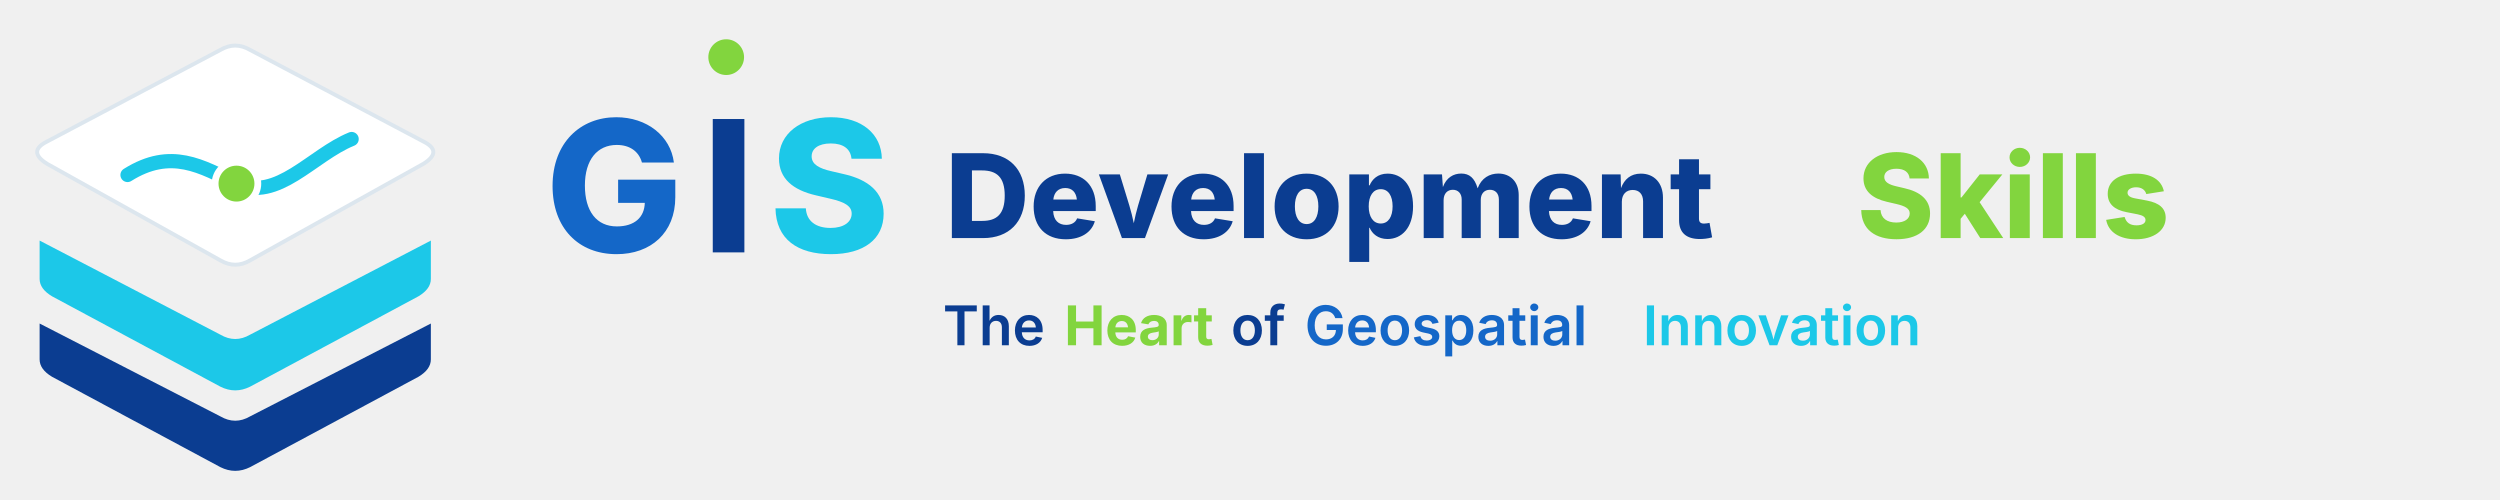
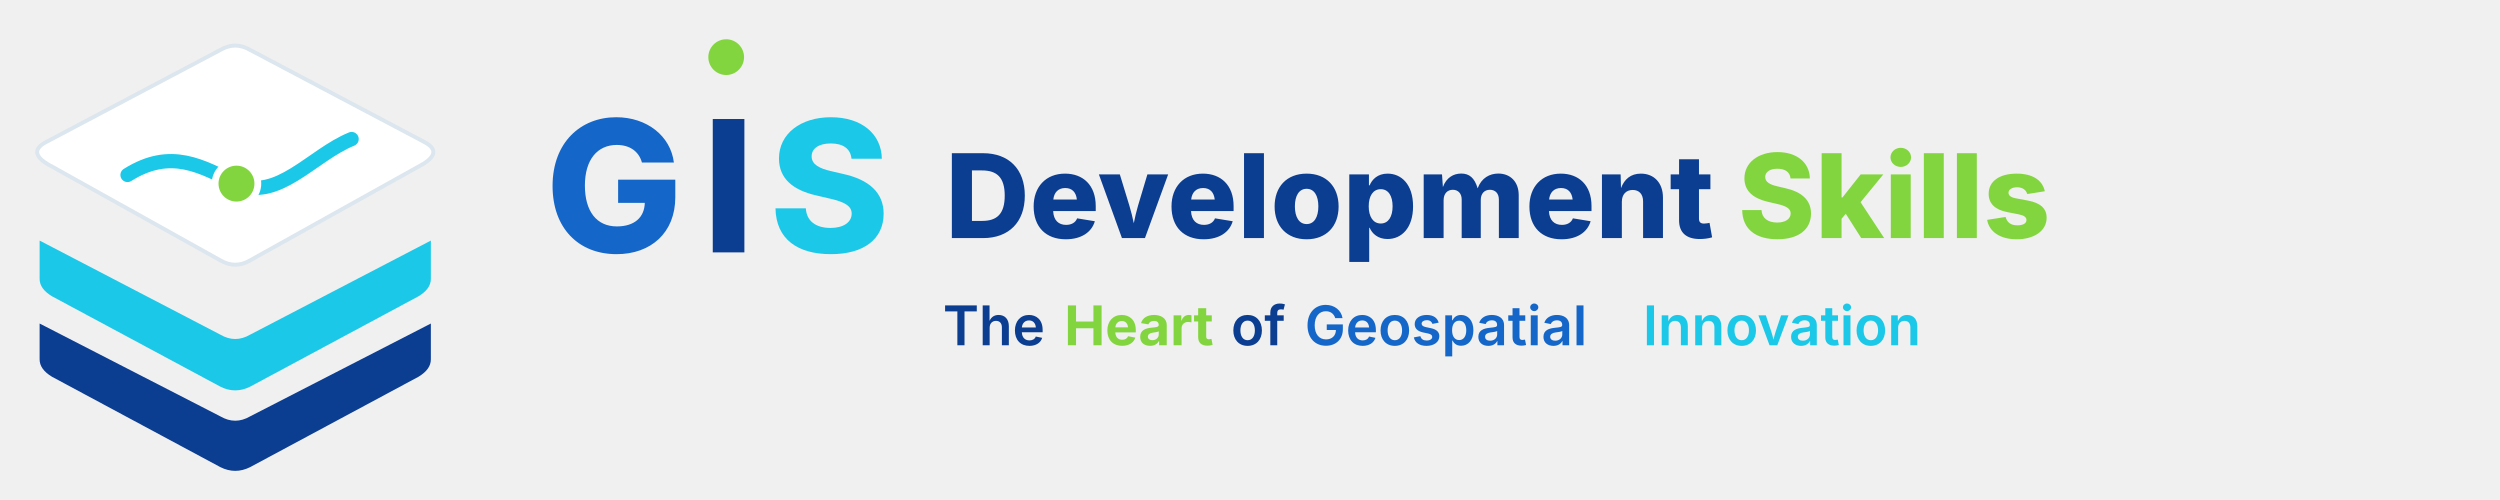
<svg xmlns="http://www.w3.org/2000/svg" width="1050" height="210" viewBox="0 0 1050 210" role="img" aria-labelledby="brandTitle brandDescription">
  <g id="map-layers-icon" transform="translate(0 9) scale(0.52)">
    <path id="bottom-layer" fill="#0B3D91" d="M32 244 L178 319 Q190 326 202 319 L348 244 L348 273 Q348 281 338 287 L202 360 Q190 366 178 360 L42 287 Q32 281 32 273 Z" />
    <path id="middle-layer" fill="#1CC8E8" d="M32 177 L178 253 Q190 260 202 253 L348 177 L348 208 Q348 216 338 222 L202 295 Q190 301 178 295 L42 222 Q32 216 32 208 Z" />
    <path id="top-map" fill="#FFFFFF" stroke="#DCE6EE" stroke-width="3.2" d="M178 23 Q190 16 202 23 L342 97 Q358 105 342 115 L202 193 Q190 200 178 193 L38 115 Q22 105 38 97 Z" />
    <path id="map-route" d="M103 124 C138 102 163 117 191 131 C224 146 252 108 284 95" fill="none" stroke="#1CC8E8" stroke-width="11.5" stroke-linecap="round" />
    <circle id="map-waypoint-outline" cx="191" cy="131" r="20" fill="#FFFFFF" />
    <circle id="map-waypoint" cx="191" cy="131" r="14.5" fill="#82D53E" />
  </g>
  <text x="229" y="106" font-family="Inter,Arial,sans-serif" font-size="77" font-weight="800" fill="#1467C8">G</text>
  <text x="295" y="106" font-family="Inter,Arial,sans-serif" font-size="77" font-weight="800" fill="#0B3D91">I</text>
  <circle cx="305" cy="24" r="7.5" fill="#82D53E" />
  <text x="323" y="106" font-family="Inter,Arial,sans-serif" font-size="77" font-weight="800" fill="#1CC8E8">S</text>
  <text x="397" y="100" font-family="Inter,Arial,sans-serif" font-size="49" font-weight="800" fill="#0B3D91">Development</text>
-   <text x="780" y="100" font-family="Inter,Arial,sans-serif" font-size="49" font-weight="800" fill="#82D53E">Skills</text>
+   <text x="730" y="100" font-family="Inter,Arial,sans-serif" font-size="49" font-weight="800" fill="#82D53E">Skills</text>
  <text x="396" y="145" font-family="Inter,Arial,sans-serif" font-size="23" font-weight="600" fill="#0B3D91">The</text>
  <text x="447" y="145" font-family="Inter,Arial,sans-serif" font-size="23" font-weight="700" fill="#82D53E">Heart</text>
  <text x="517" y="145" font-family="Inter,Arial,sans-serif" font-size="23" font-weight="600" fill="#0B3D91">of</text>
  <text x="548" y="145" font-family="Inter,Arial,sans-serif" font-size="23" font-weight="600" fill="#1467C8">Geospatial</text>
  <text x="690" y="145" font-family="Inter,Arial,sans-serif" font-size="23" font-weight="600" fill="#1CC8E8">Innovation</text>
</svg>
